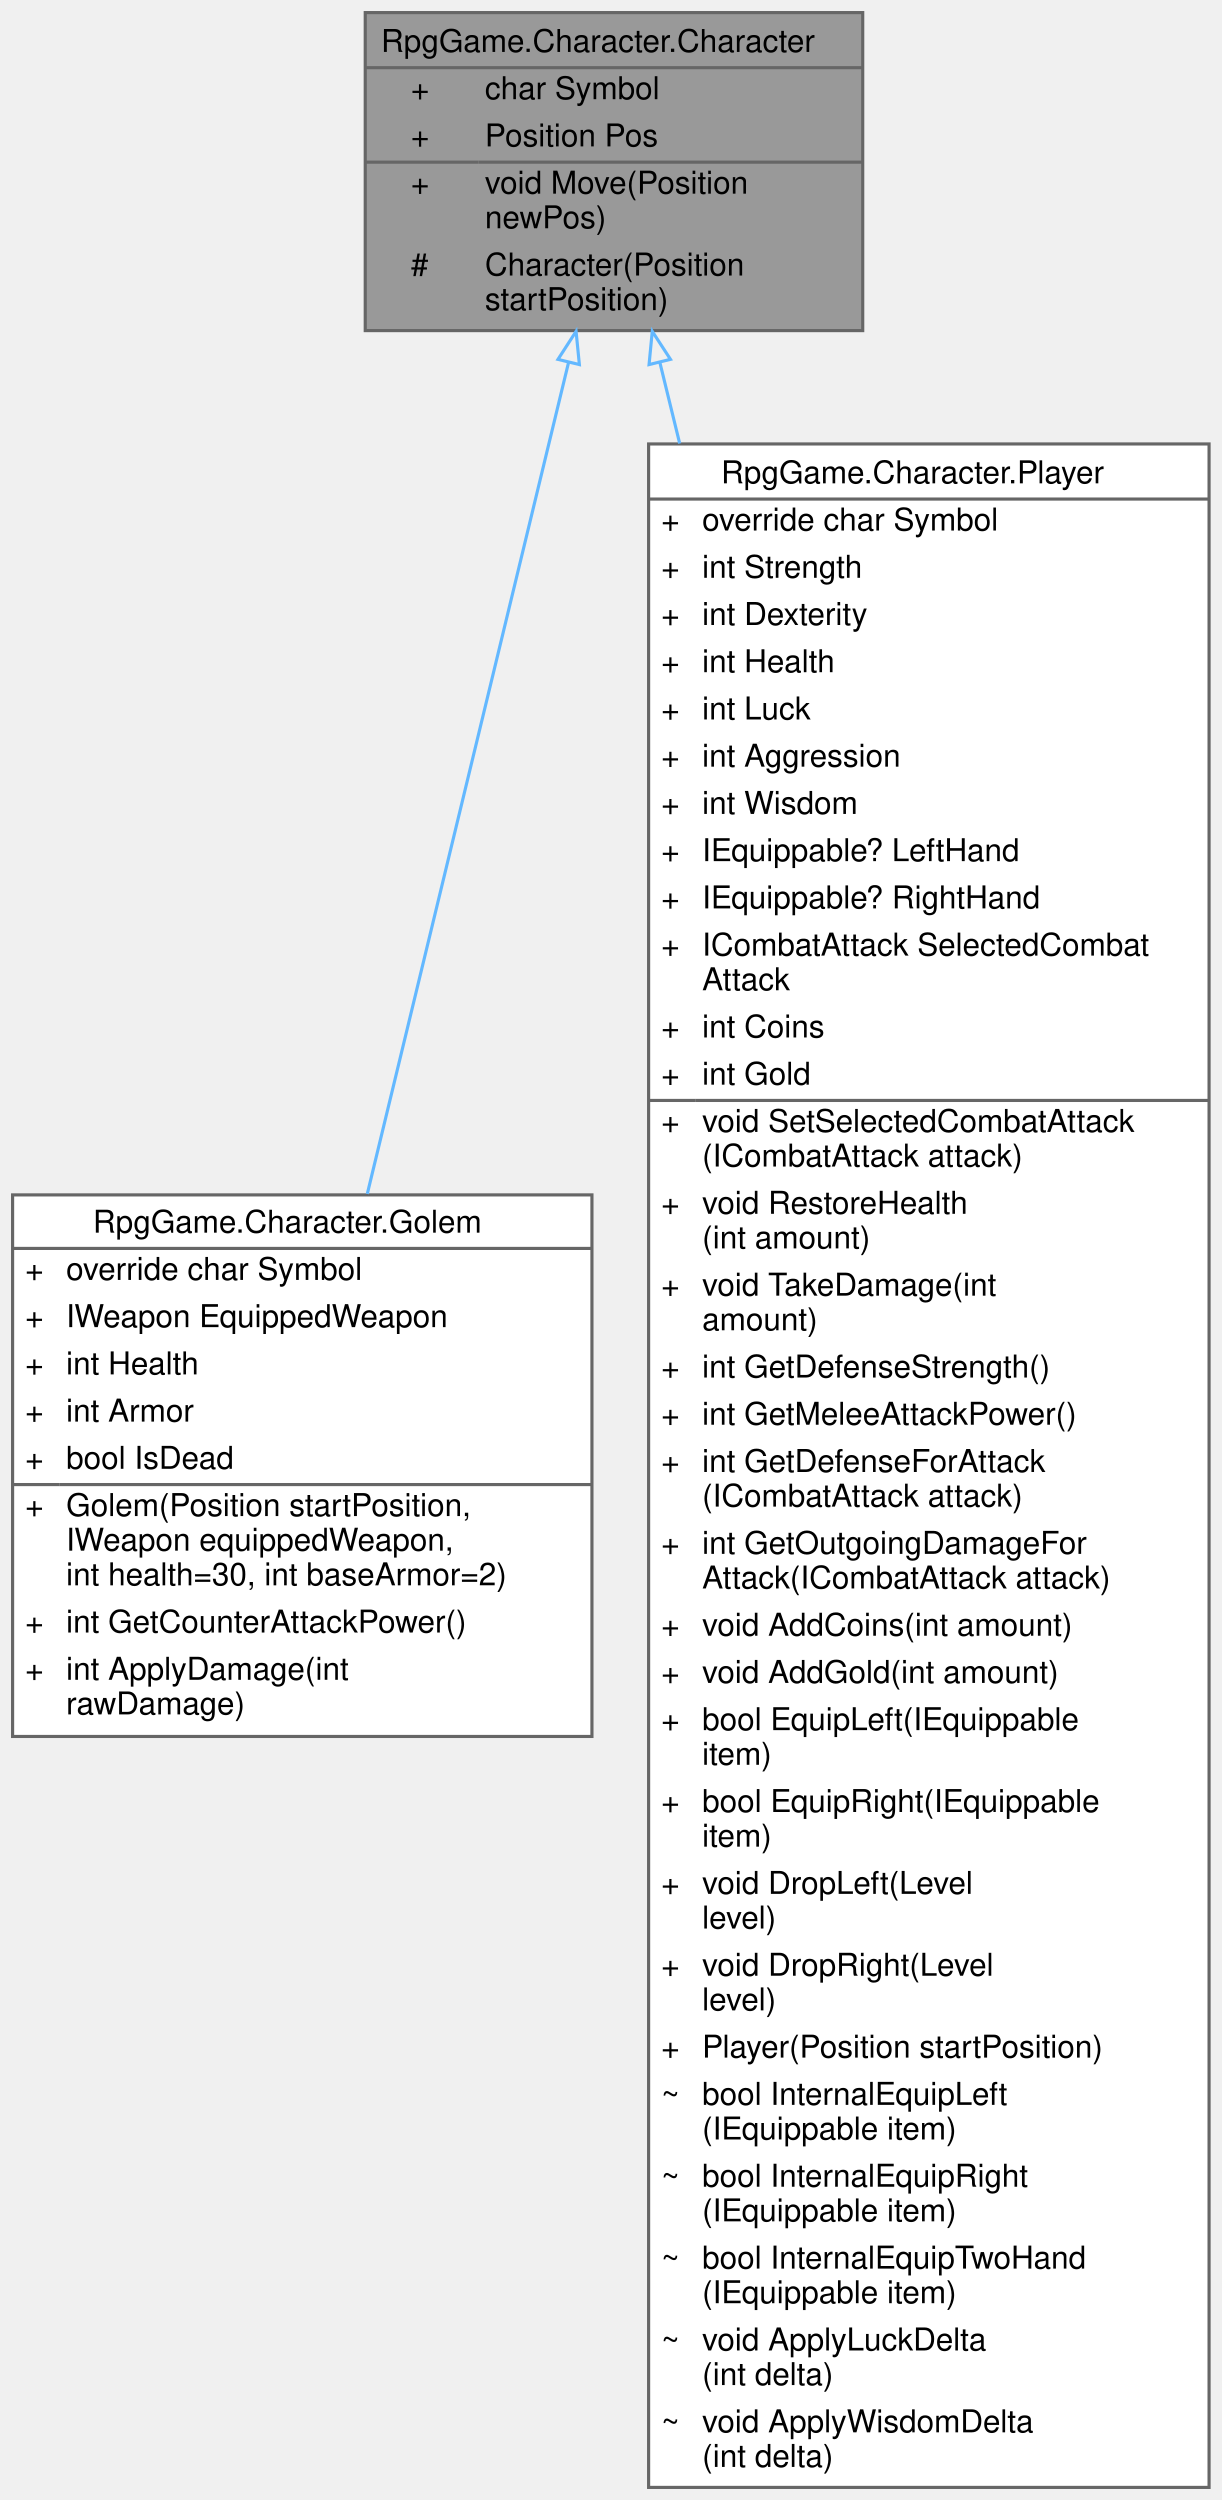
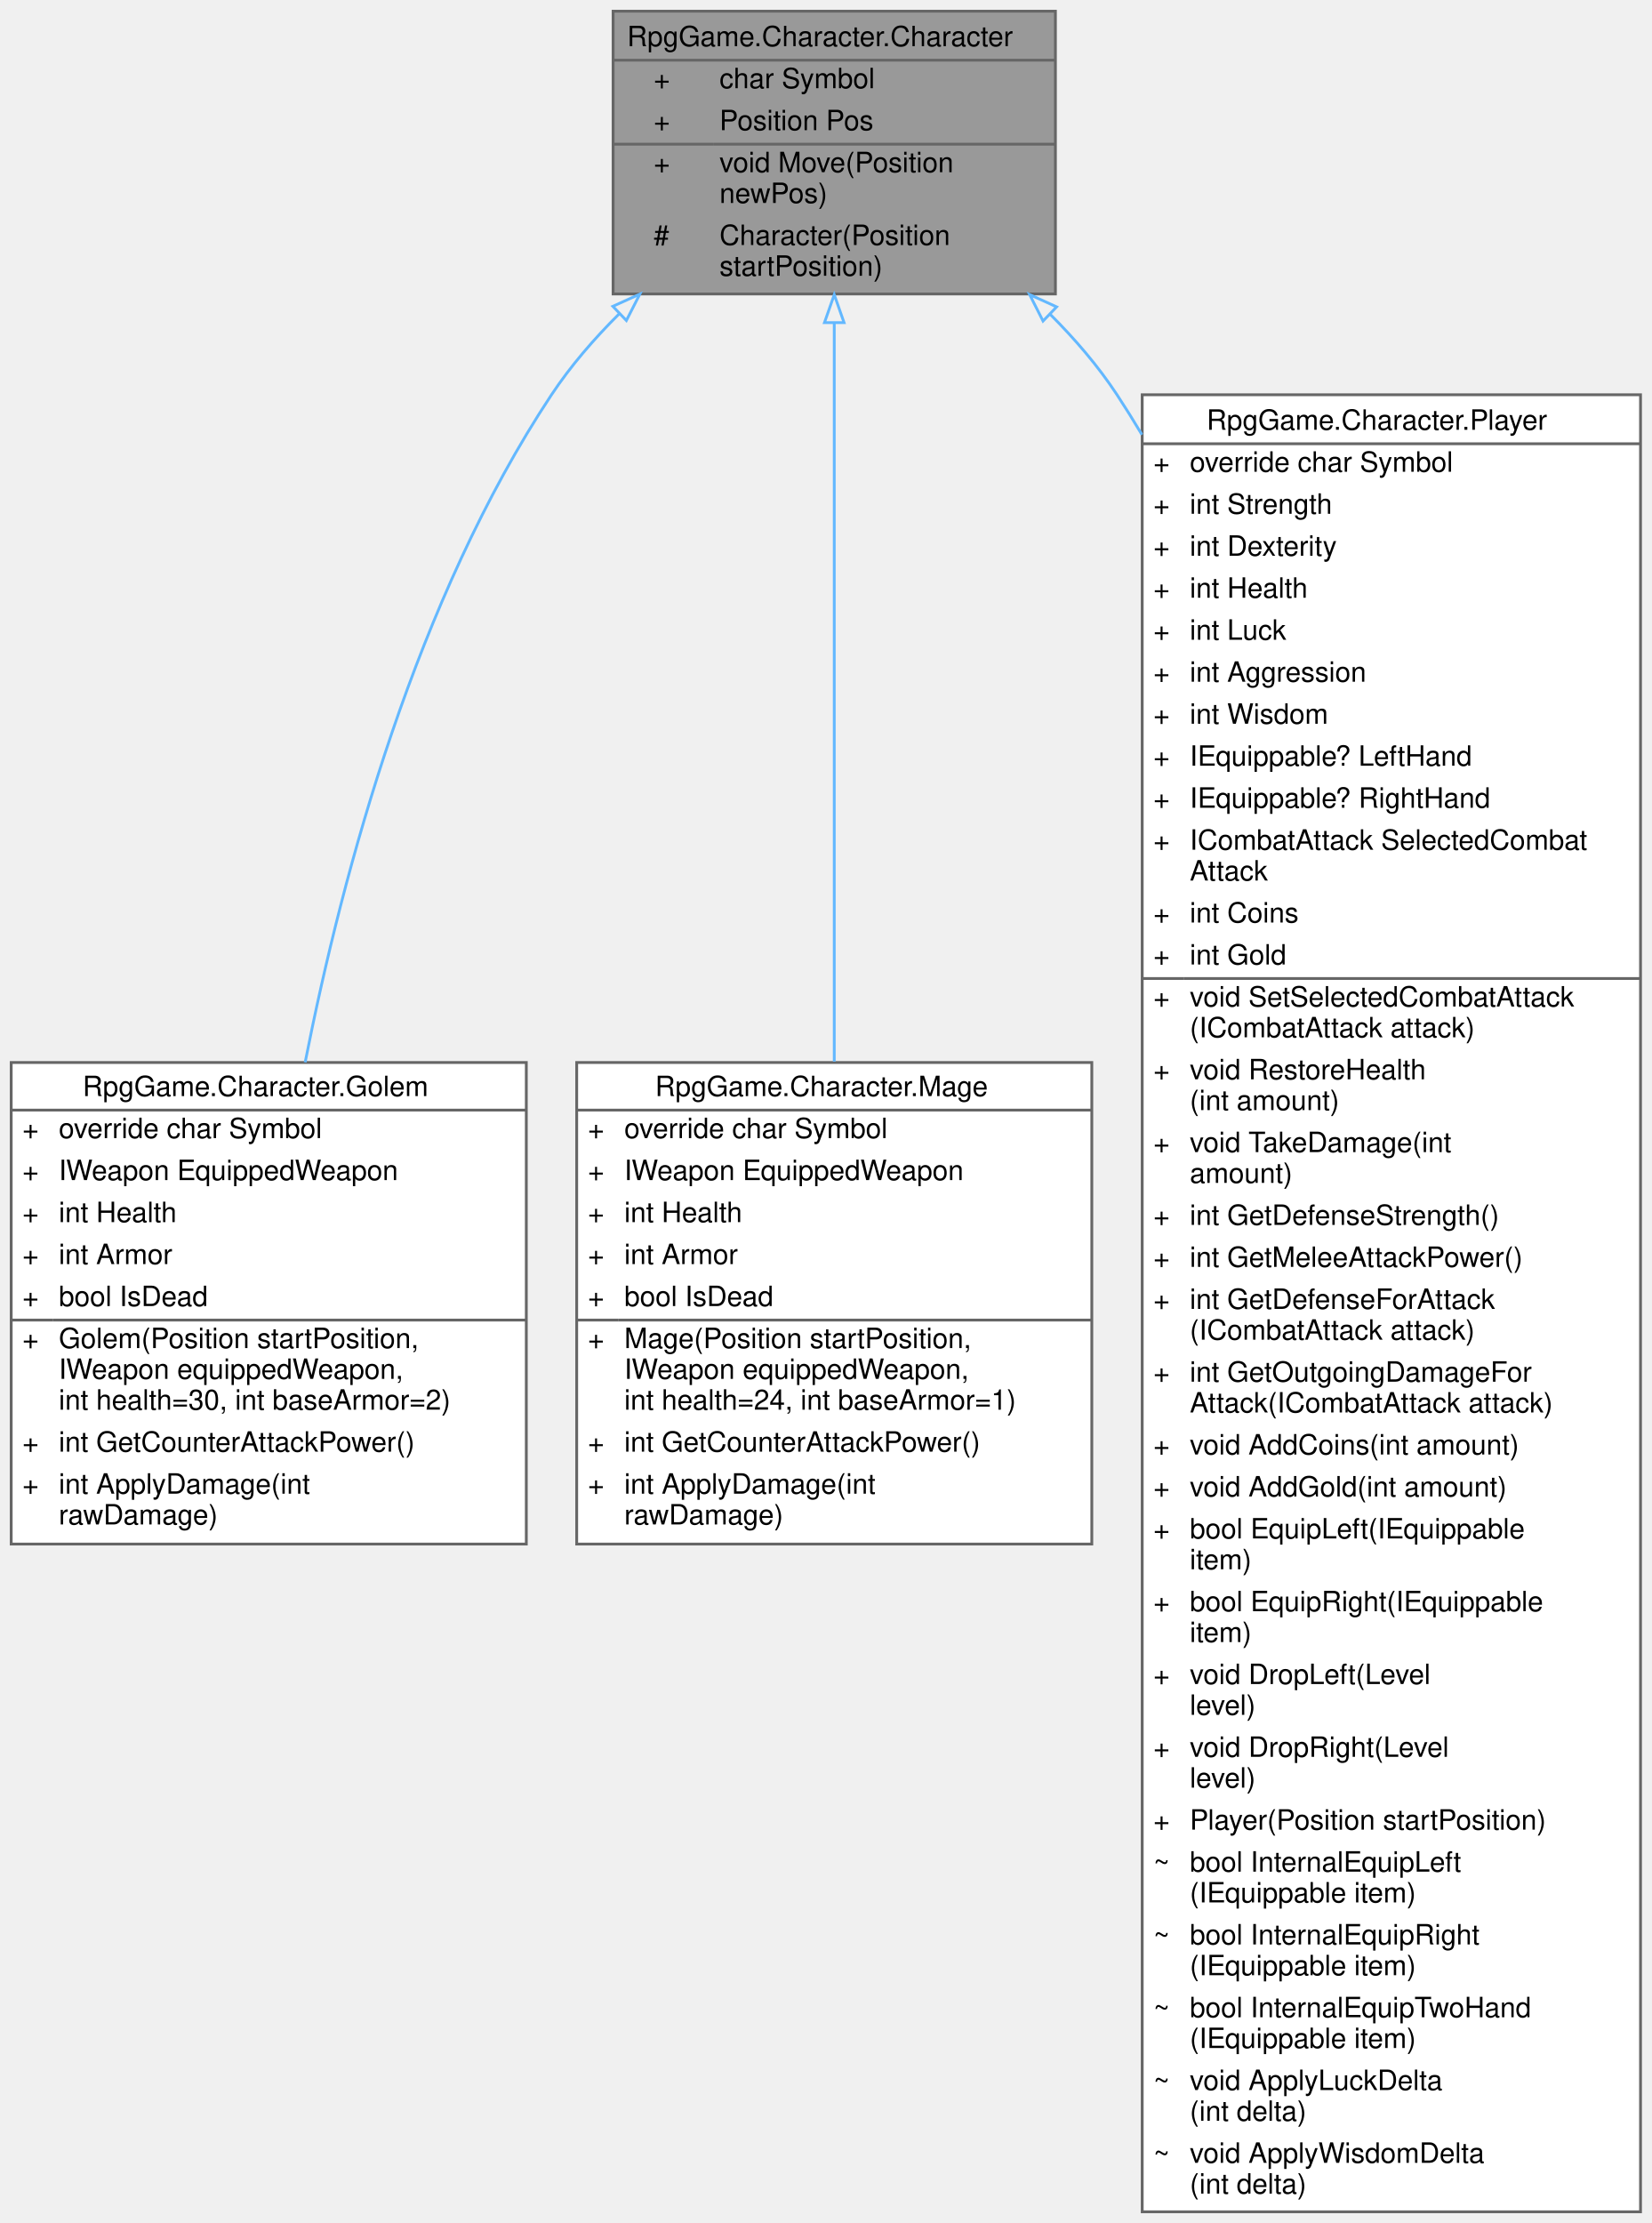
- <svg xmlns="http://www.w3.org/2000/svg" xmlns:xlink="http://www.w3.org/1999/xlink" width="388pt" height="794pt" viewBox="0.00 0.00 388.00 794.00">
+ <svg xmlns="http://www.w3.org/2000/svg" xmlns:xlink="http://www.w3.org/1999/xlink" width="590pt" height="794pt" viewBox="0.00 0.00 590.00 794.00">
  <g id="graph0" class="graph" transform="scale(1 1) rotate(0) translate(4 790)">
    <g id="Node000001" class="node">
      <g id="a_Node000001">
        <a xlink:title="Base abstract class for both playable and non-playable characters.">
-           <polygon fill="#999999" stroke="transparent" points="270,-786 112,-786 112,-685 270,-685 270,-786" />
-           <text text-anchor="start" x="117" y="-773.5" font-family="Helvetica,sans-Serif" font-size="10.00">RpgGame.Character.Character</text>
-           <text text-anchor="start" x="126.5" y="-758.5" font-family="Helvetica,sans-Serif" font-size="10.00">+</text>
-           <text text-anchor="start" x="150" y="-758.5" font-family="Helvetica,sans-Serif" font-size="10.00">char Symbol</text>
-           <text text-anchor="start" x="126.5" y="-743.5" font-family="Helvetica,sans-Serif" font-size="10.00">+</text>
-           <text text-anchor="start" x="150" y="-743.5" font-family="Helvetica,sans-Serif" font-size="10.00">Position Pos</text>
-           <text text-anchor="start" x="126.5" y="-728.5" font-family="Helvetica,sans-Serif" font-size="10.00">+</text>
-           <text text-anchor="start" x="150" y="-728.5" font-family="Helvetica,sans-Serif" font-size="10.00">void Move(Position</text>
-           <text text-anchor="start" x="150" y="-717.5" font-family="Helvetica,sans-Serif" font-size="10.00"> newPos)</text>
-           <text text-anchor="start" x="126.5" y="-702.5" font-family="Helvetica,sans-Serif" font-size="10.00">#</text>
-           <text text-anchor="start" x="150" y="-702.5" font-family="Helvetica,sans-Serif" font-size="10.00">Character(Position</text>
-           <text text-anchor="start" x="150" y="-691.5" font-family="Helvetica,sans-Serif" font-size="10.00"> startPosition)</text>
-           <polygon fill="#666666" stroke="#666666" points="112,-768.5 112,-768.5 270,-768.5 270,-768.5 112,-768.5" />
-           <polygon fill="#666666" stroke="#666666" points="112,-738.5 112,-738.5 148,-738.5 148,-738.5 112,-738.5" />
-           <polygon fill="#666666" stroke="#666666" points="148,-738.5 148,-738.5 270,-738.5 270,-738.5 148,-738.5" />
-           <polygon fill="none" stroke="#666666" points="112,-685 112,-786 270,-786 270,-685 112,-685" />
+           <polygon fill="#999999" stroke="transparent" points="373,-786 215,-786 215,-685 373,-685 373,-786" />
+           <text text-anchor="start" x="220" y="-773.5" font-family="Helvetica,sans-Serif" font-size="10.00">RpgGame.Character.Character</text>
+           <text text-anchor="start" x="229.5" y="-758.5" font-family="Helvetica,sans-Serif" font-size="10.00">+</text>
+           <text text-anchor="start" x="253" y="-758.5" font-family="Helvetica,sans-Serif" font-size="10.00">char Symbol</text>
+           <text text-anchor="start" x="229.5" y="-743.5" font-family="Helvetica,sans-Serif" font-size="10.00">+</text>
+           <text text-anchor="start" x="253" y="-743.5" font-family="Helvetica,sans-Serif" font-size="10.00">Position Pos</text>
+           <text text-anchor="start" x="229.5" y="-728.5" font-family="Helvetica,sans-Serif" font-size="10.00">+</text>
+           <text text-anchor="start" x="253" y="-728.5" font-family="Helvetica,sans-Serif" font-size="10.00">void Move(Position</text>
+           <text text-anchor="start" x="253" y="-717.5" font-family="Helvetica,sans-Serif" font-size="10.00"> newPos)</text>
+           <text text-anchor="start" x="229.5" y="-702.5" font-family="Helvetica,sans-Serif" font-size="10.00">#</text>
+           <text text-anchor="start" x="253" y="-702.5" font-family="Helvetica,sans-Serif" font-size="10.00">Character(Position</text>
+           <text text-anchor="start" x="253" y="-691.5" font-family="Helvetica,sans-Serif" font-size="10.00"> startPosition)</text>
+           <polygon fill="#666666" stroke="#666666" points="215,-768.5 215,-768.5 373,-768.5 373,-768.5 215,-768.5" />
+           <polygon fill="#666666" stroke="#666666" points="215,-738.5 215,-738.5 251,-738.5 251,-738.5 215,-738.5" />
+           <polygon fill="#666666" stroke="#666666" points="251,-738.5 251,-738.5 373,-738.5 373,-738.5 251,-738.5" />
+           <polygon fill="none" stroke="#666666" points="215,-685 215,-786 373,-786 373,-685 215,-685" />
        </a>
      </g>
    </g>
    <g id="Node000002" class="node">
      <g id="a_Node000002">
        <a xlink:href="classRpgGame_1_1Character_1_1Golem.html" target="_top" xlink:title="Represents a Golem enemy on the level. It carries a weapon that sets counter-attack damage and contri...">
          <polygon fill="white" stroke="transparent" points="184,-410.5 0,-410.5 0,-238.5 184,-238.5 184,-410.5" />
          <text text-anchor="start" x="25.5" y="-398.5" font-family="Helvetica,sans-Serif" font-size="10.00">RpgGame.Character.Golem</text>
          <text text-anchor="start" x="4" y="-383.5" font-family="Helvetica,sans-Serif" font-size="10.00">+</text>
          <text text-anchor="start" x="17" y="-383.5" font-family="Helvetica,sans-Serif" font-size="10.00">override char Symbol</text>
          <text text-anchor="start" x="4" y="-368.5" font-family="Helvetica,sans-Serif" font-size="10.00">+</text>
          <text text-anchor="start" x="17" y="-368.5" font-family="Helvetica,sans-Serif" font-size="10.00">IWeapon EquippedWeapon</text>
          <text text-anchor="start" x="4" y="-353.5" font-family="Helvetica,sans-Serif" font-size="10.00">+</text>
          <text text-anchor="start" x="17" y="-353.5" font-family="Helvetica,sans-Serif" font-size="10.00">int Health</text>
          <text text-anchor="start" x="4" y="-338.5" font-family="Helvetica,sans-Serif" font-size="10.00">+</text>
          <text text-anchor="start" x="17" y="-338.5" font-family="Helvetica,sans-Serif" font-size="10.00">int Armor</text>
          <text text-anchor="start" x="4" y="-323.5" font-family="Helvetica,sans-Serif" font-size="10.00">+</text>
          <text text-anchor="start" x="17" y="-323.5" font-family="Helvetica,sans-Serif" font-size="10.00">bool IsDead</text>
          <text text-anchor="start" x="4" y="-308.5" font-family="Helvetica,sans-Serif" font-size="10.00">+</text>
          <text text-anchor="start" x="17" y="-308.5" font-family="Helvetica,sans-Serif" font-size="10.00">Golem(Position startPosition,</text>
          <text text-anchor="start" x="17" y="-297.5" font-family="Helvetica,sans-Serif" font-size="10.00"> IWeapon equippedWeapon,</text>
          <text text-anchor="start" x="17" y="-286.5" font-family="Helvetica,sans-Serif" font-size="10.00"> int health=30, int baseArmor=2)</text>
          <text text-anchor="start" x="4" y="-271.5" font-family="Helvetica,sans-Serif" font-size="10.00">+</text>
          <text text-anchor="start" x="17" y="-271.5" font-family="Helvetica,sans-Serif" font-size="10.00">int GetCounterAttackPower()</text>
          <text text-anchor="start" x="4" y="-256.5" font-family="Helvetica,sans-Serif" font-size="10.00">+</text>
          <text text-anchor="start" x="17" y="-256.5" font-family="Helvetica,sans-Serif" font-size="10.00">int ApplyDamage(int</text>
          <text text-anchor="start" x="17" y="-245.5" font-family="Helvetica,sans-Serif" font-size="10.00"> rawDamage)</text>
          <polygon fill="#666666" stroke="#666666" points="0,-393.5 0,-393.5 184,-393.5 184,-393.5 0,-393.5" />
          <polygon fill="#666666" stroke="#666666" points="0,-318.5 0,-318.5 15,-318.5 15,-318.5 0,-318.5" />
          <polygon fill="#666666" stroke="#666666" points="15,-318.5 15,-318.5 184,-318.5 184,-318.5 15,-318.5" />
          <polygon fill="none" stroke="#666666" points="0,-238.5 0,-410.5 184,-410.5 184,-238.5 0,-238.5" />
        </a>
      </g>
    </g>
    <g id="edge1_Node000001_Node000002" class="edge">
      <g id="a_edge1_Node000001_Node000002">
        <a xlink:title=" ">
-           <path fill="none" stroke="#63b8ff" d="M176.56,-674.84C159.73,-605.29 131.78,-489.83 112.65,-410.82" />
-           <polygon fill="none" stroke="#63b8ff" points="173.21,-675.86 178.96,-684.76 180.01,-674.21 173.21,-675.86" />
+           <path fill="none" stroke="#63b8ff" d="M217.22,-677.95C208.21,-669 199.81,-659.27 193,-649 144.8,-576.3 118.55,-479.31 105,-410.55" />
+           <polygon fill="none" stroke="#63b8ff" points="214.91,-680.59 224.56,-684.96 219.74,-675.52 214.91,-680.59" />
        </a>
      </g>
    </g>
    <g id="Node000003" class="node">
      <g id="a_Node000003">
-         <a xlink:href="classRpgGame_1_1Character_1_1Player.html" target="_top" xlink:title="Represents the player-controlled character in the game.">
-           <polygon fill="white" stroke="transparent" points="380,-649 202,-649 202,0 380,0 380,-649" />
-           <text text-anchor="start" x="225" y="-636.5" font-family="Helvetica,sans-Serif" font-size="10.00">RpgGame.Character.Player</text>
-           <text text-anchor="start" x="206" y="-621.5" font-family="Helvetica,sans-Serif" font-size="10.00">+</text>
-           <text text-anchor="start" x="219" y="-621.5" font-family="Helvetica,sans-Serif" font-size="10.00">override char Symbol</text>
-           <text text-anchor="start" x="206" y="-606.5" font-family="Helvetica,sans-Serif" font-size="10.00">+</text>
-           <text text-anchor="start" x="219" y="-606.5" font-family="Helvetica,sans-Serif" font-size="10.00">int Strength</text>
-           <text text-anchor="start" x="206" y="-591.5" font-family="Helvetica,sans-Serif" font-size="10.00">+</text>
-           <text text-anchor="start" x="219" y="-591.5" font-family="Helvetica,sans-Serif" font-size="10.00">int Dexterity</text>
-           <text text-anchor="start" x="206" y="-576.5" font-family="Helvetica,sans-Serif" font-size="10.00">+</text>
-           <text text-anchor="start" x="219" y="-576.5" font-family="Helvetica,sans-Serif" font-size="10.00">int Health</text>
-           <text text-anchor="start" x="206" y="-561.5" font-family="Helvetica,sans-Serif" font-size="10.00">+</text>
-           <text text-anchor="start" x="219" y="-561.5" font-family="Helvetica,sans-Serif" font-size="10.00">int Luck</text>
-           <text text-anchor="start" x="206" y="-546.5" font-family="Helvetica,sans-Serif" font-size="10.00">+</text>
-           <text text-anchor="start" x="219" y="-546.5" font-family="Helvetica,sans-Serif" font-size="10.00">int Aggression</text>
-           <text text-anchor="start" x="206" y="-531.5" font-family="Helvetica,sans-Serif" font-size="10.00">+</text>
-           <text text-anchor="start" x="219" y="-531.5" font-family="Helvetica,sans-Serif" font-size="10.00">int Wisdom</text>
-           <text text-anchor="start" x="206" y="-516.5" font-family="Helvetica,sans-Serif" font-size="10.00">+</text>
-           <text text-anchor="start" x="219" y="-516.5" font-family="Helvetica,sans-Serif" font-size="10.00">IEquippable? LeftHand</text>
-           <text text-anchor="start" x="206" y="-501.5" font-family="Helvetica,sans-Serif" font-size="10.00">+</text>
-           <text text-anchor="start" x="219" y="-501.5" font-family="Helvetica,sans-Serif" font-size="10.00">IEquippable? RightHand</text>
-           <text text-anchor="start" x="206" y="-486.5" font-family="Helvetica,sans-Serif" font-size="10.00">+</text>
-           <text text-anchor="start" x="219" y="-486.5" font-family="Helvetica,sans-Serif" font-size="10.00">ICombatAttack SelectedCombat</text>
-           <text text-anchor="start" x="219" y="-475.5" font-family="Helvetica,sans-Serif" font-size="10.00">Attack</text>
-           <text text-anchor="start" x="206" y="-460.5" font-family="Helvetica,sans-Serif" font-size="10.00">+</text>
-           <text text-anchor="start" x="219" y="-460.5" font-family="Helvetica,sans-Serif" font-size="10.00">int Coins</text>
-           <text text-anchor="start" x="206" y="-445.5" font-family="Helvetica,sans-Serif" font-size="10.00">+</text>
-           <text text-anchor="start" x="219" y="-445.5" font-family="Helvetica,sans-Serif" font-size="10.00">int Gold</text>
-           <text text-anchor="start" x="206" y="-430.5" font-family="Helvetica,sans-Serif" font-size="10.00">+</text>
-           <text text-anchor="start" x="219" y="-430.5" font-family="Helvetica,sans-Serif" font-size="10.00">void SetSelectedCombatAttack</text>
-           <text text-anchor="start" x="219" y="-419.5" font-family="Helvetica,sans-Serif" font-size="10.00">(ICombatAttack attack)</text>
-           <text text-anchor="start" x="206" y="-404.5" font-family="Helvetica,sans-Serif" font-size="10.00">+</text>
-           <text text-anchor="start" x="219" y="-404.5" font-family="Helvetica,sans-Serif" font-size="10.00">void RestoreHealth</text>
-           <text text-anchor="start" x="219" y="-393.5" font-family="Helvetica,sans-Serif" font-size="10.00">(int amount)</text>
-           <text text-anchor="start" x="206" y="-378.5" font-family="Helvetica,sans-Serif" font-size="10.00">+</text>
-           <text text-anchor="start" x="219" y="-378.5" font-family="Helvetica,sans-Serif" font-size="10.00">void TakeDamage(int</text>
-           <text text-anchor="start" x="219" y="-367.5" font-family="Helvetica,sans-Serif" font-size="10.00"> amount)</text>
-           <text text-anchor="start" x="206" y="-352.5" font-family="Helvetica,sans-Serif" font-size="10.00">+</text>
-           <text text-anchor="start" x="219" y="-352.5" font-family="Helvetica,sans-Serif" font-size="10.00">int GetDefenseStrength()</text>
-           <text text-anchor="start" x="206" y="-337.5" font-family="Helvetica,sans-Serif" font-size="10.00">+</text>
-           <text text-anchor="start" x="219" y="-337.5" font-family="Helvetica,sans-Serif" font-size="10.00">int GetMeleeAttackPower()</text>
-           <text text-anchor="start" x="206" y="-322.5" font-family="Helvetica,sans-Serif" font-size="10.00">+</text>
-           <text text-anchor="start" x="219" y="-322.5" font-family="Helvetica,sans-Serif" font-size="10.00">int GetDefenseForAttack</text>
-           <text text-anchor="start" x="219" y="-311.5" font-family="Helvetica,sans-Serif" font-size="10.00">(ICombatAttack attack)</text>
-           <text text-anchor="start" x="206" y="-296.5" font-family="Helvetica,sans-Serif" font-size="10.00">+</text>
-           <text text-anchor="start" x="219" y="-296.5" font-family="Helvetica,sans-Serif" font-size="10.00">int GetOutgoingDamageFor</text>
-           <text text-anchor="start" x="219" y="-285.5" font-family="Helvetica,sans-Serif" font-size="10.00">Attack(ICombatAttack attack)</text>
-           <text text-anchor="start" x="206" y="-270.5" font-family="Helvetica,sans-Serif" font-size="10.00">+</text>
-           <text text-anchor="start" x="219" y="-270.5" font-family="Helvetica,sans-Serif" font-size="10.00">void AddCoins(int amount)</text>
-           <text text-anchor="start" x="206" y="-255.5" font-family="Helvetica,sans-Serif" font-size="10.00">+</text>
-           <text text-anchor="start" x="219" y="-255.5" font-family="Helvetica,sans-Serif" font-size="10.00">void AddGold(int amount)</text>
-           <text text-anchor="start" x="206" y="-240.5" font-family="Helvetica,sans-Serif" font-size="10.00">+</text>
-           <text text-anchor="start" x="219" y="-240.5" font-family="Helvetica,sans-Serif" font-size="10.00">bool EquipLeft(IEquippable</text>
-           <text text-anchor="start" x="219" y="-229.5" font-family="Helvetica,sans-Serif" font-size="10.00"> item)</text>
-           <text text-anchor="start" x="206" y="-214.5" font-family="Helvetica,sans-Serif" font-size="10.00">+</text>
-           <text text-anchor="start" x="219" y="-214.5" font-family="Helvetica,sans-Serif" font-size="10.00">bool EquipRight(IEquippable</text>
-           <text text-anchor="start" x="219" y="-203.5" font-family="Helvetica,sans-Serif" font-size="10.00"> item)</text>
-           <text text-anchor="start" x="206" y="-188.5" font-family="Helvetica,sans-Serif" font-size="10.00">+</text>
-           <text text-anchor="start" x="219" y="-188.5" font-family="Helvetica,sans-Serif" font-size="10.00">void DropLeft(Level</text>
-           <text text-anchor="start" x="219" y="-177.5" font-family="Helvetica,sans-Serif" font-size="10.00"> level)</text>
-           <text text-anchor="start" x="206" y="-162.5" font-family="Helvetica,sans-Serif" font-size="10.00">+</text>
-           <text text-anchor="start" x="219" y="-162.5" font-family="Helvetica,sans-Serif" font-size="10.00">void DropRight(Level</text>
-           <text text-anchor="start" x="219" y="-151.5" font-family="Helvetica,sans-Serif" font-size="10.00"> level)</text>
-           <text text-anchor="start" x="206" y="-136.5" font-family="Helvetica,sans-Serif" font-size="10.00">+</text>
-           <text text-anchor="start" x="219" y="-136.5" font-family="Helvetica,sans-Serif" font-size="10.00">Player(Position startPosition)</text>
-           <text text-anchor="start" x="206" y="-121.5" font-family="Helvetica,sans-Serif" font-size="10.00">~</text>
-           <text text-anchor="start" x="219" y="-121.5" font-family="Helvetica,sans-Serif" font-size="10.00">bool InternalEquipLeft</text>
-           <text text-anchor="start" x="219" y="-110.5" font-family="Helvetica,sans-Serif" font-size="10.00">(IEquippable item)</text>
-           <text text-anchor="start" x="206" y="-95.5" font-family="Helvetica,sans-Serif" font-size="10.00">~</text>
-           <text text-anchor="start" x="219" y="-95.5" font-family="Helvetica,sans-Serif" font-size="10.00">bool InternalEquipRight</text>
-           <text text-anchor="start" x="219" y="-84.5" font-family="Helvetica,sans-Serif" font-size="10.00">(IEquippable item)</text>
-           <text text-anchor="start" x="206" y="-69.5" font-family="Helvetica,sans-Serif" font-size="10.00">~</text>
-           <text text-anchor="start" x="219" y="-69.5" font-family="Helvetica,sans-Serif" font-size="10.00">bool InternalEquipTwoHand</text>
-           <text text-anchor="start" x="219" y="-58.5" font-family="Helvetica,sans-Serif" font-size="10.00">(IEquippable item)</text>
-           <text text-anchor="start" x="206" y="-43.5" font-family="Helvetica,sans-Serif" font-size="10.00">~</text>
-           <text text-anchor="start" x="219" y="-43.5" font-family="Helvetica,sans-Serif" font-size="10.00">void ApplyLuckDelta</text>
-           <text text-anchor="start" x="219" y="-32.5" font-family="Helvetica,sans-Serif" font-size="10.00">(int delta)</text>
-           <text text-anchor="start" x="206" y="-17.5" font-family="Helvetica,sans-Serif" font-size="10.00">~</text>
-           <text text-anchor="start" x="219" y="-17.5" font-family="Helvetica,sans-Serif" font-size="10.00">void ApplyWisdomDelta</text>
-           <text text-anchor="start" x="219" y="-6.5" font-family="Helvetica,sans-Serif" font-size="10.00">(int delta)</text>
-           <polygon fill="#666666" stroke="#666666" points="202,-631.5 202,-631.5 380,-631.5 380,-631.5 202,-631.5" />
-           <polygon fill="#666666" stroke="#666666" points="202,-440.5 202,-440.5 217,-440.5 217,-440.5 202,-440.5" />
-           <polygon fill="#666666" stroke="#666666" points="217,-440.5 217,-440.5 380,-440.5 380,-440.5 217,-440.5" />
-           <polygon fill="none" stroke="#666666" points="202,0 202,-649 380,-649 380,0 202,0" />
+         <a xlink:href="classRpgGame_1_1Character_1_1Mage.html" target="_top" xlink:title="Represents a mage enemy on the level. Uses the same melee/counter rules as Golem.">
+           <polygon fill="white" stroke="transparent" points="386,-410.5 202,-410.5 202,-238.5 386,-238.5 386,-410.5" />
+           <text text-anchor="start" x="230" y="-398.5" font-family="Helvetica,sans-Serif" font-size="10.00">RpgGame.Character.Mage</text>
+           <text text-anchor="start" x="206" y="-383.5" font-family="Helvetica,sans-Serif" font-size="10.00">+</text>
+           <text text-anchor="start" x="219" y="-383.5" font-family="Helvetica,sans-Serif" font-size="10.00">override char Symbol</text>
+           <text text-anchor="start" x="206" y="-368.5" font-family="Helvetica,sans-Serif" font-size="10.00">+</text>
+           <text text-anchor="start" x="219" y="-368.5" font-family="Helvetica,sans-Serif" font-size="10.00">IWeapon EquippedWeapon</text>
+           <text text-anchor="start" x="206" y="-353.5" font-family="Helvetica,sans-Serif" font-size="10.00">+</text>
+           <text text-anchor="start" x="219" y="-353.5" font-family="Helvetica,sans-Serif" font-size="10.00">int Health</text>
+           <text text-anchor="start" x="206" y="-338.5" font-family="Helvetica,sans-Serif" font-size="10.00">+</text>
+           <text text-anchor="start" x="219" y="-338.5" font-family="Helvetica,sans-Serif" font-size="10.00">int Armor</text>
+           <text text-anchor="start" x="206" y="-323.5" font-family="Helvetica,sans-Serif" font-size="10.00">+</text>
+           <text text-anchor="start" x="219" y="-323.5" font-family="Helvetica,sans-Serif" font-size="10.00">bool IsDead</text>
+           <text text-anchor="start" x="206" y="-308.5" font-family="Helvetica,sans-Serif" font-size="10.00">+</text>
+           <text text-anchor="start" x="219" y="-308.5" font-family="Helvetica,sans-Serif" font-size="10.00">Mage(Position startPosition,</text>
+           <text text-anchor="start" x="219" y="-297.5" font-family="Helvetica,sans-Serif" font-size="10.00"> IWeapon equippedWeapon,</text>
+           <text text-anchor="start" x="219" y="-286.5" font-family="Helvetica,sans-Serif" font-size="10.00"> int health=24, int baseArmor=1)</text>
+           <text text-anchor="start" x="206" y="-271.5" font-family="Helvetica,sans-Serif" font-size="10.00">+</text>
+           <text text-anchor="start" x="219" y="-271.5" font-family="Helvetica,sans-Serif" font-size="10.00">int GetCounterAttackPower()</text>
+           <text text-anchor="start" x="206" y="-256.5" font-family="Helvetica,sans-Serif" font-size="10.00">+</text>
+           <text text-anchor="start" x="219" y="-256.5" font-family="Helvetica,sans-Serif" font-size="10.00">int ApplyDamage(int</text>
+           <text text-anchor="start" x="219" y="-245.5" font-family="Helvetica,sans-Serif" font-size="10.00"> rawDamage)</text>
+           <polygon fill="#666666" stroke="#666666" points="202,-393.5 202,-393.5 386,-393.5 386,-393.5 202,-393.5" />
+           <polygon fill="#666666" stroke="#666666" points="202,-318.5 202,-318.5 217,-318.5 217,-318.5 202,-318.5" />
+           <polygon fill="#666666" stroke="#666666" points="217,-318.5 217,-318.5 386,-318.5 386,-318.5 217,-318.5" />
+           <polygon fill="none" stroke="#666666" points="202,-238.5 202,-410.5 386,-410.5 386,-238.5 202,-238.5" />
        </a>
      </g>
    </g>
    <g id="edge2_Node000001_Node000003" class="edge">
      <g id="a_edge2_Node000001_Node000003">
        <a xlink:title=" ">
-           <path fill="none" stroke="#63b8ff" d="M205.56,-674.93C207.53,-666.91 209.64,-658.27 211.87,-649.15" />
-           <polygon fill="none" stroke="#63b8ff" points="202.14,-674.21 203.16,-684.76 208.94,-675.87 202.14,-674.21" />
+           <path fill="none" stroke="#63b8ff" d="M294,-674.41C294,-604.82 294,-489.67 294,-410.82" />
+           <polygon fill="none" stroke="#63b8ff" points="290.5,-674.76 294,-684.76 297.5,-674.76 290.5,-674.76" />
+         </a>
+       </g>
+     </g>
+     <g id="Node000004" class="node">
+       <g id="a_Node000004">
+         <a xlink:href="classRpgGame_1_1Character_1_1Player.html" target="_top" xlink:title="Represents the player-controlled character in the game.">
+           <polygon fill="white" stroke="transparent" points="582,-649 404,-649 404,0 582,0 582,-649" />
+           <text text-anchor="start" x="427" y="-636.5" font-family="Helvetica,sans-Serif" font-size="10.00">RpgGame.Character.Player</text>
+           <text text-anchor="start" x="408" y="-621.5" font-family="Helvetica,sans-Serif" font-size="10.00">+</text>
+           <text text-anchor="start" x="421" y="-621.5" font-family="Helvetica,sans-Serif" font-size="10.00">override char Symbol</text>
+           <text text-anchor="start" x="408" y="-606.5" font-family="Helvetica,sans-Serif" font-size="10.00">+</text>
+           <text text-anchor="start" x="421" y="-606.5" font-family="Helvetica,sans-Serif" font-size="10.00">int Strength</text>
+           <text text-anchor="start" x="408" y="-591.5" font-family="Helvetica,sans-Serif" font-size="10.00">+</text>
+           <text text-anchor="start" x="421" y="-591.5" font-family="Helvetica,sans-Serif" font-size="10.00">int Dexterity</text>
+           <text text-anchor="start" x="408" y="-576.5" font-family="Helvetica,sans-Serif" font-size="10.00">+</text>
+           <text text-anchor="start" x="421" y="-576.5" font-family="Helvetica,sans-Serif" font-size="10.00">int Health</text>
+           <text text-anchor="start" x="408" y="-561.5" font-family="Helvetica,sans-Serif" font-size="10.00">+</text>
+           <text text-anchor="start" x="421" y="-561.5" font-family="Helvetica,sans-Serif" font-size="10.00">int Luck</text>
+           <text text-anchor="start" x="408" y="-546.5" font-family="Helvetica,sans-Serif" font-size="10.00">+</text>
+           <text text-anchor="start" x="421" y="-546.5" font-family="Helvetica,sans-Serif" font-size="10.00">int Aggression</text>
+           <text text-anchor="start" x="408" y="-531.5" font-family="Helvetica,sans-Serif" font-size="10.00">+</text>
+           <text text-anchor="start" x="421" y="-531.5" font-family="Helvetica,sans-Serif" font-size="10.00">int Wisdom</text>
+           <text text-anchor="start" x="408" y="-516.5" font-family="Helvetica,sans-Serif" font-size="10.00">+</text>
+           <text text-anchor="start" x="421" y="-516.5" font-family="Helvetica,sans-Serif" font-size="10.00">IEquippable? LeftHand</text>
+           <text text-anchor="start" x="408" y="-501.5" font-family="Helvetica,sans-Serif" font-size="10.00">+</text>
+           <text text-anchor="start" x="421" y="-501.5" font-family="Helvetica,sans-Serif" font-size="10.00">IEquippable? RightHand</text>
+           <text text-anchor="start" x="408" y="-486.5" font-family="Helvetica,sans-Serif" font-size="10.00">+</text>
+           <text text-anchor="start" x="421" y="-486.5" font-family="Helvetica,sans-Serif" font-size="10.00">ICombatAttack SelectedCombat</text>
+           <text text-anchor="start" x="421" y="-475.5" font-family="Helvetica,sans-Serif" font-size="10.00">Attack</text>
+           <text text-anchor="start" x="408" y="-460.5" font-family="Helvetica,sans-Serif" font-size="10.00">+</text>
+           <text text-anchor="start" x="421" y="-460.5" font-family="Helvetica,sans-Serif" font-size="10.00">int Coins</text>
+           <text text-anchor="start" x="408" y="-445.5" font-family="Helvetica,sans-Serif" font-size="10.00">+</text>
+           <text text-anchor="start" x="421" y="-445.5" font-family="Helvetica,sans-Serif" font-size="10.00">int Gold</text>
+           <text text-anchor="start" x="408" y="-430.5" font-family="Helvetica,sans-Serif" font-size="10.00">+</text>
+           <text text-anchor="start" x="421" y="-430.5" font-family="Helvetica,sans-Serif" font-size="10.00">void SetSelectedCombatAttack</text>
+           <text text-anchor="start" x="421" y="-419.5" font-family="Helvetica,sans-Serif" font-size="10.00">(ICombatAttack attack)</text>
+           <text text-anchor="start" x="408" y="-404.5" font-family="Helvetica,sans-Serif" font-size="10.00">+</text>
+           <text text-anchor="start" x="421" y="-404.5" font-family="Helvetica,sans-Serif" font-size="10.00">void RestoreHealth</text>
+           <text text-anchor="start" x="421" y="-393.5" font-family="Helvetica,sans-Serif" font-size="10.00">(int amount)</text>
+           <text text-anchor="start" x="408" y="-378.5" font-family="Helvetica,sans-Serif" font-size="10.00">+</text>
+           <text text-anchor="start" x="421" y="-378.5" font-family="Helvetica,sans-Serif" font-size="10.00">void TakeDamage(int</text>
+           <text text-anchor="start" x="421" y="-367.5" font-family="Helvetica,sans-Serif" font-size="10.00"> amount)</text>
+           <text text-anchor="start" x="408" y="-352.5" font-family="Helvetica,sans-Serif" font-size="10.00">+</text>
+           <text text-anchor="start" x="421" y="-352.5" font-family="Helvetica,sans-Serif" font-size="10.00">int GetDefenseStrength()</text>
+           <text text-anchor="start" x="408" y="-337.5" font-family="Helvetica,sans-Serif" font-size="10.00">+</text>
+           <text text-anchor="start" x="421" y="-337.5" font-family="Helvetica,sans-Serif" font-size="10.00">int GetMeleeAttackPower()</text>
+           <text text-anchor="start" x="408" y="-322.5" font-family="Helvetica,sans-Serif" font-size="10.00">+</text>
+           <text text-anchor="start" x="421" y="-322.5" font-family="Helvetica,sans-Serif" font-size="10.00">int GetDefenseForAttack</text>
+           <text text-anchor="start" x="421" y="-311.5" font-family="Helvetica,sans-Serif" font-size="10.00">(ICombatAttack attack)</text>
+           <text text-anchor="start" x="408" y="-296.5" font-family="Helvetica,sans-Serif" font-size="10.00">+</text>
+           <text text-anchor="start" x="421" y="-296.5" font-family="Helvetica,sans-Serif" font-size="10.00">int GetOutgoingDamageFor</text>
+           <text text-anchor="start" x="421" y="-285.5" font-family="Helvetica,sans-Serif" font-size="10.00">Attack(ICombatAttack attack)</text>
+           <text text-anchor="start" x="408" y="-270.5" font-family="Helvetica,sans-Serif" font-size="10.00">+</text>
+           <text text-anchor="start" x="421" y="-270.5" font-family="Helvetica,sans-Serif" font-size="10.00">void AddCoins(int amount)</text>
+           <text text-anchor="start" x="408" y="-255.5" font-family="Helvetica,sans-Serif" font-size="10.00">+</text>
+           <text text-anchor="start" x="421" y="-255.5" font-family="Helvetica,sans-Serif" font-size="10.00">void AddGold(int amount)</text>
+           <text text-anchor="start" x="408" y="-240.5" font-family="Helvetica,sans-Serif" font-size="10.00">+</text>
+           <text text-anchor="start" x="421" y="-240.5" font-family="Helvetica,sans-Serif" font-size="10.00">bool EquipLeft(IEquippable</text>
+           <text text-anchor="start" x="421" y="-229.5" font-family="Helvetica,sans-Serif" font-size="10.00"> item)</text>
+           <text text-anchor="start" x="408" y="-214.5" font-family="Helvetica,sans-Serif" font-size="10.00">+</text>
+           <text text-anchor="start" x="421" y="-214.5" font-family="Helvetica,sans-Serif" font-size="10.00">bool EquipRight(IEquippable</text>
+           <text text-anchor="start" x="421" y="-203.5" font-family="Helvetica,sans-Serif" font-size="10.00"> item)</text>
+           <text text-anchor="start" x="408" y="-188.5" font-family="Helvetica,sans-Serif" font-size="10.00">+</text>
+           <text text-anchor="start" x="421" y="-188.5" font-family="Helvetica,sans-Serif" font-size="10.00">void DropLeft(Level</text>
+           <text text-anchor="start" x="421" y="-177.5" font-family="Helvetica,sans-Serif" font-size="10.00"> level)</text>
+           <text text-anchor="start" x="408" y="-162.5" font-family="Helvetica,sans-Serif" font-size="10.00">+</text>
+           <text text-anchor="start" x="421" y="-162.5" font-family="Helvetica,sans-Serif" font-size="10.00">void DropRight(Level</text>
+           <text text-anchor="start" x="421" y="-151.5" font-family="Helvetica,sans-Serif" font-size="10.00"> level)</text>
+           <text text-anchor="start" x="408" y="-136.5" font-family="Helvetica,sans-Serif" font-size="10.00">+</text>
+           <text text-anchor="start" x="421" y="-136.5" font-family="Helvetica,sans-Serif" font-size="10.00">Player(Position startPosition)</text>
+           <text text-anchor="start" x="408" y="-121.5" font-family="Helvetica,sans-Serif" font-size="10.00">~</text>
+           <text text-anchor="start" x="421" y="-121.5" font-family="Helvetica,sans-Serif" font-size="10.00">bool InternalEquipLeft</text>
+           <text text-anchor="start" x="421" y="-110.5" font-family="Helvetica,sans-Serif" font-size="10.00">(IEquippable item)</text>
+           <text text-anchor="start" x="408" y="-95.5" font-family="Helvetica,sans-Serif" font-size="10.00">~</text>
+           <text text-anchor="start" x="421" y="-95.5" font-family="Helvetica,sans-Serif" font-size="10.00">bool InternalEquipRight</text>
+           <text text-anchor="start" x="421" y="-84.5" font-family="Helvetica,sans-Serif" font-size="10.00">(IEquippable item)</text>
+           <text text-anchor="start" x="408" y="-69.5" font-family="Helvetica,sans-Serif" font-size="10.00">~</text>
+           <text text-anchor="start" x="421" y="-69.5" font-family="Helvetica,sans-Serif" font-size="10.00">bool InternalEquipTwoHand</text>
+           <text text-anchor="start" x="421" y="-58.5" font-family="Helvetica,sans-Serif" font-size="10.00">(IEquippable item)</text>
+           <text text-anchor="start" x="408" y="-43.5" font-family="Helvetica,sans-Serif" font-size="10.00">~</text>
+           <text text-anchor="start" x="421" y="-43.5" font-family="Helvetica,sans-Serif" font-size="10.00">void ApplyLuckDelta</text>
+           <text text-anchor="start" x="421" y="-32.5" font-family="Helvetica,sans-Serif" font-size="10.00">(int delta)</text>
+           <text text-anchor="start" x="408" y="-17.5" font-family="Helvetica,sans-Serif" font-size="10.00">~</text>
+           <text text-anchor="start" x="421" y="-17.5" font-family="Helvetica,sans-Serif" font-size="10.00">void ApplyWisdomDelta</text>
+           <text text-anchor="start" x="421" y="-6.5" font-family="Helvetica,sans-Serif" font-size="10.00">(int delta)</text>
+           <polygon fill="#666666" stroke="#666666" points="404,-631.5 404,-631.5 582,-631.5 582,-631.5 404,-631.5" />
+           <polygon fill="#666666" stroke="#666666" points="404,-440.5 404,-440.5 419,-440.5 419,-440.5 404,-440.5" />
+           <polygon fill="#666666" stroke="#666666" points="419,-440.5 419,-440.5 582,-440.5 582,-440.5 419,-440.5" />
+           <polygon fill="none" stroke="#666666" points="404,0 404,-649 582,-649 582,0 404,0" />
+         </a>
+       </g>
+     </g>
+     <g id="edge3_Node000001_Node000004" class="edge">
+       <g id="a_edge3_Node000001_Node000004">
+         <a xlink:title=" ">
+           <path fill="none" stroke="#63b8ff" d="M371.06,-677.81C379.99,-668.9 388.28,-659.23 395,-649 398.06,-644.34 401.03,-639.58 403.91,-634.74" />
+           <polygon fill="none" stroke="#63b8ff" points="368.58,-675.33 363.79,-684.78 373.43,-680.39 368.58,-675.33" />
        </a>
      </g>
    </g>
  </g>
</svg>
